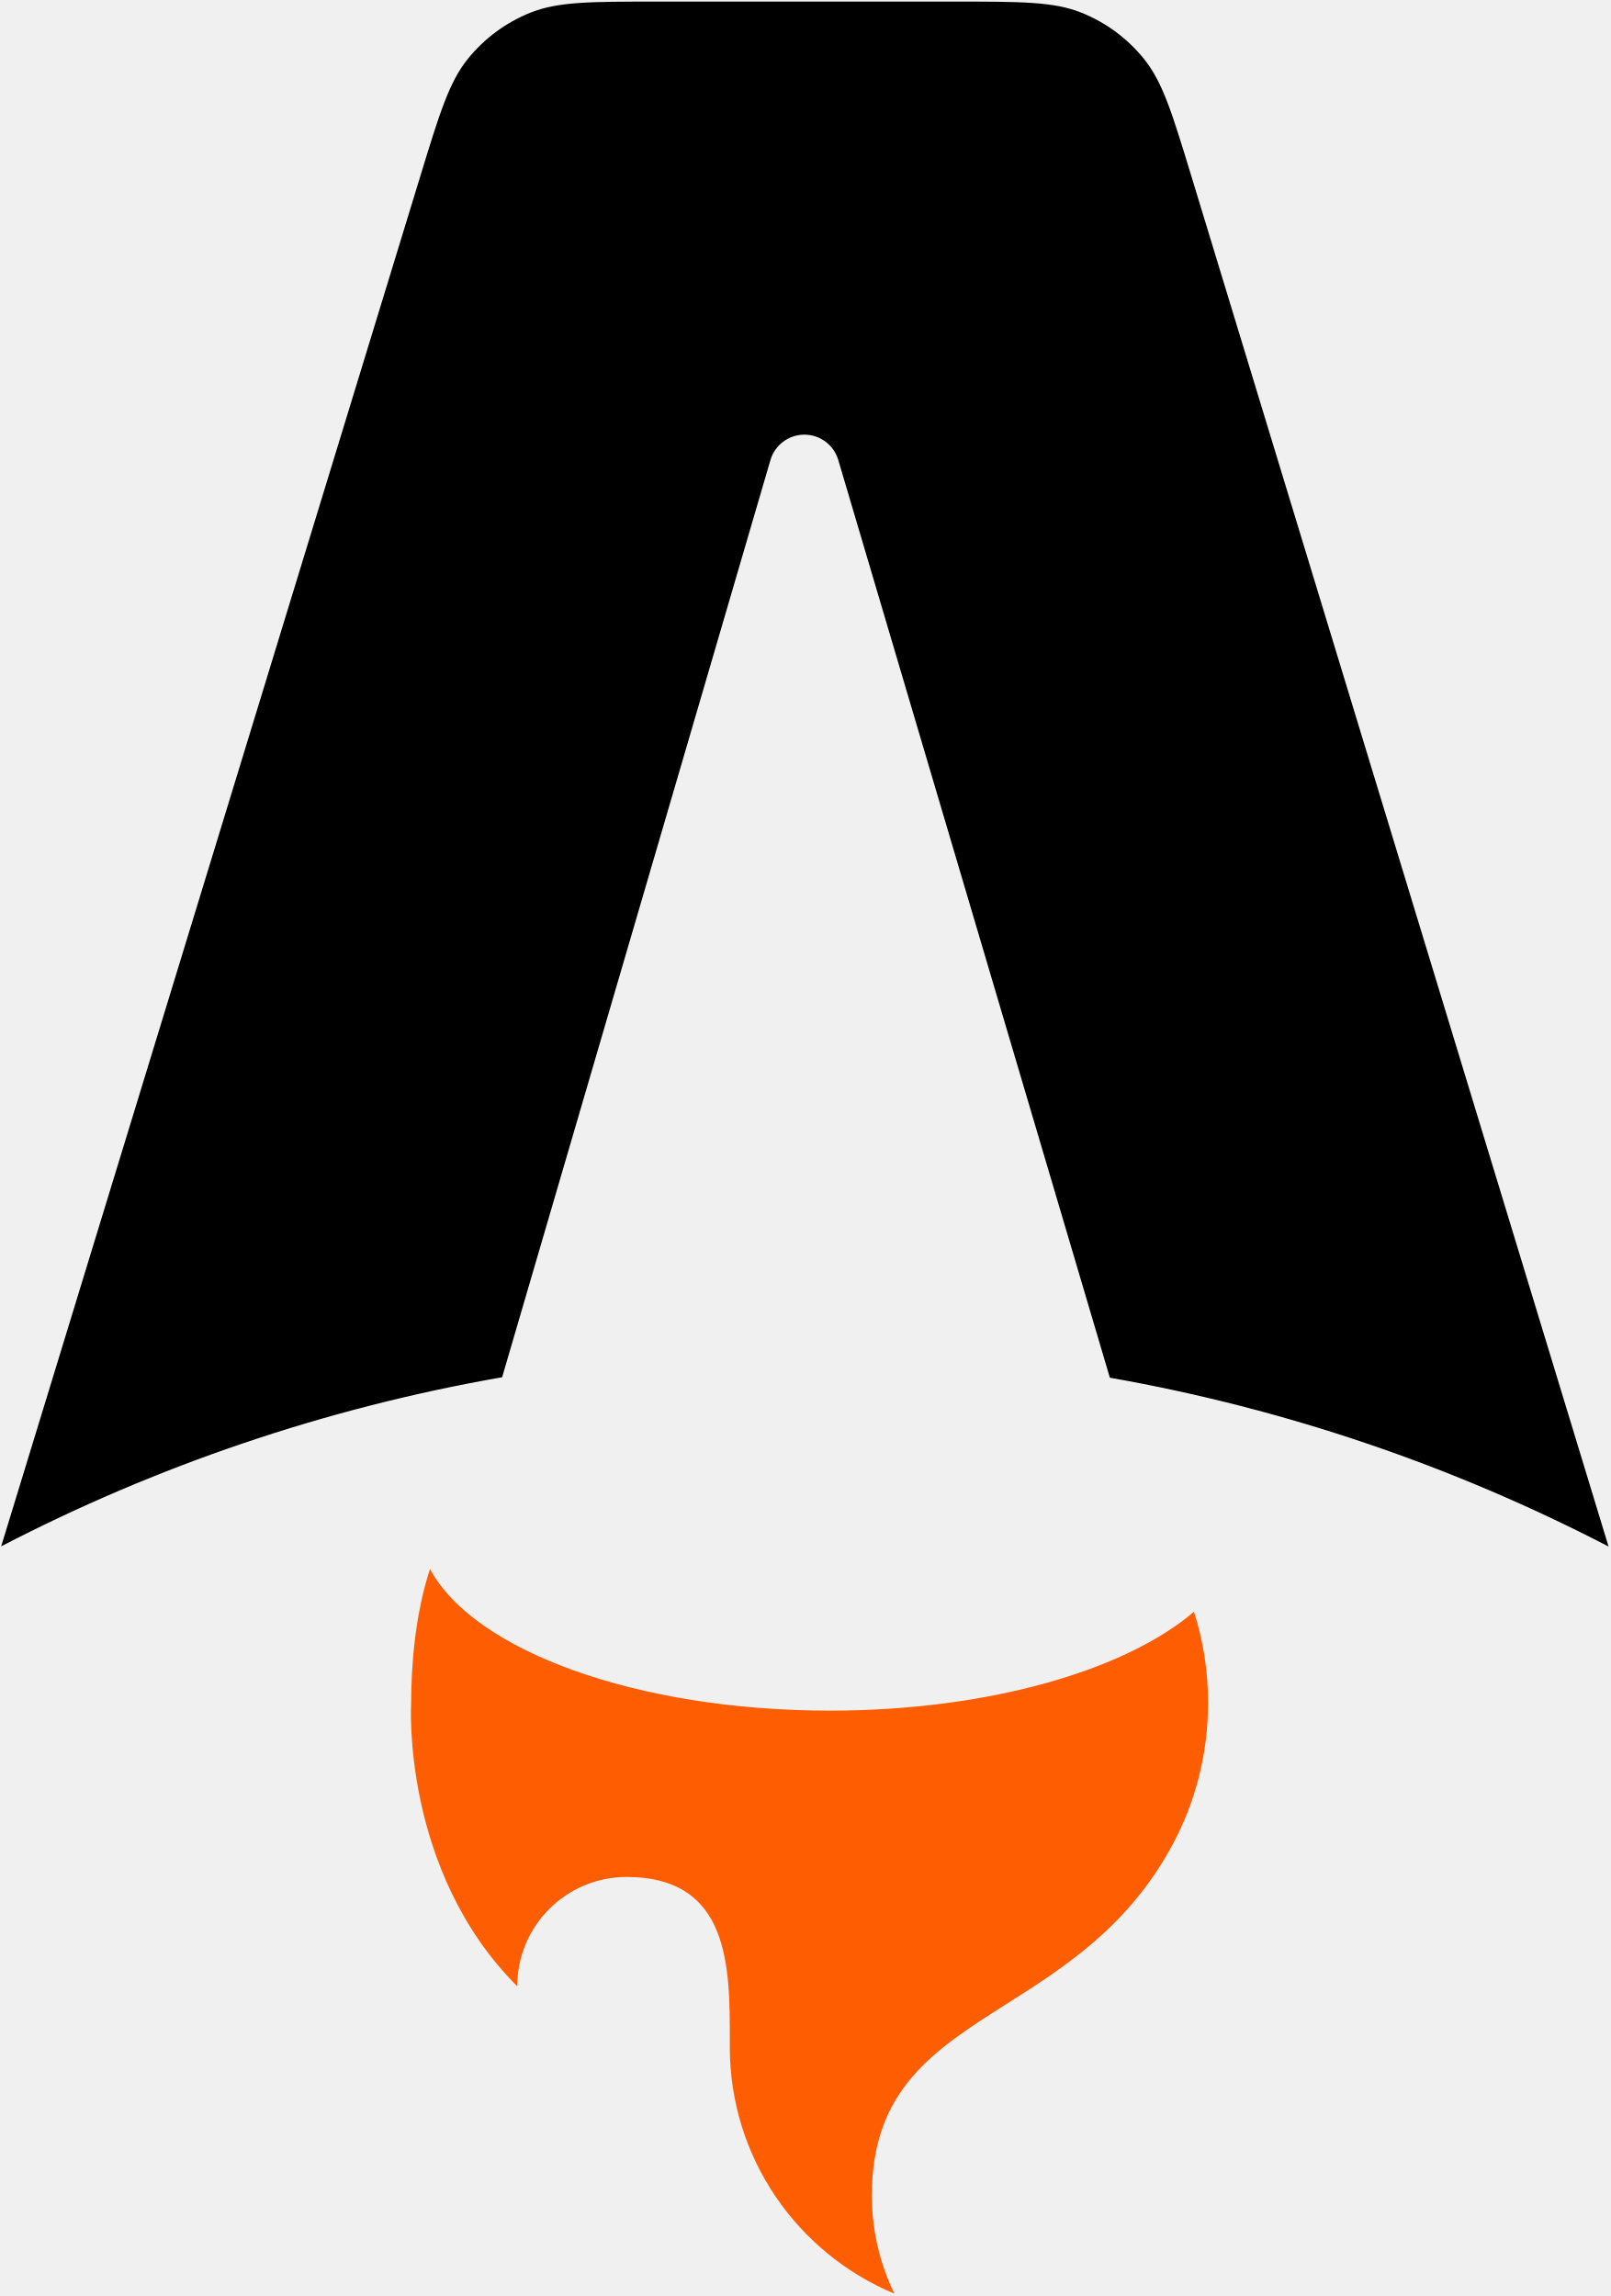
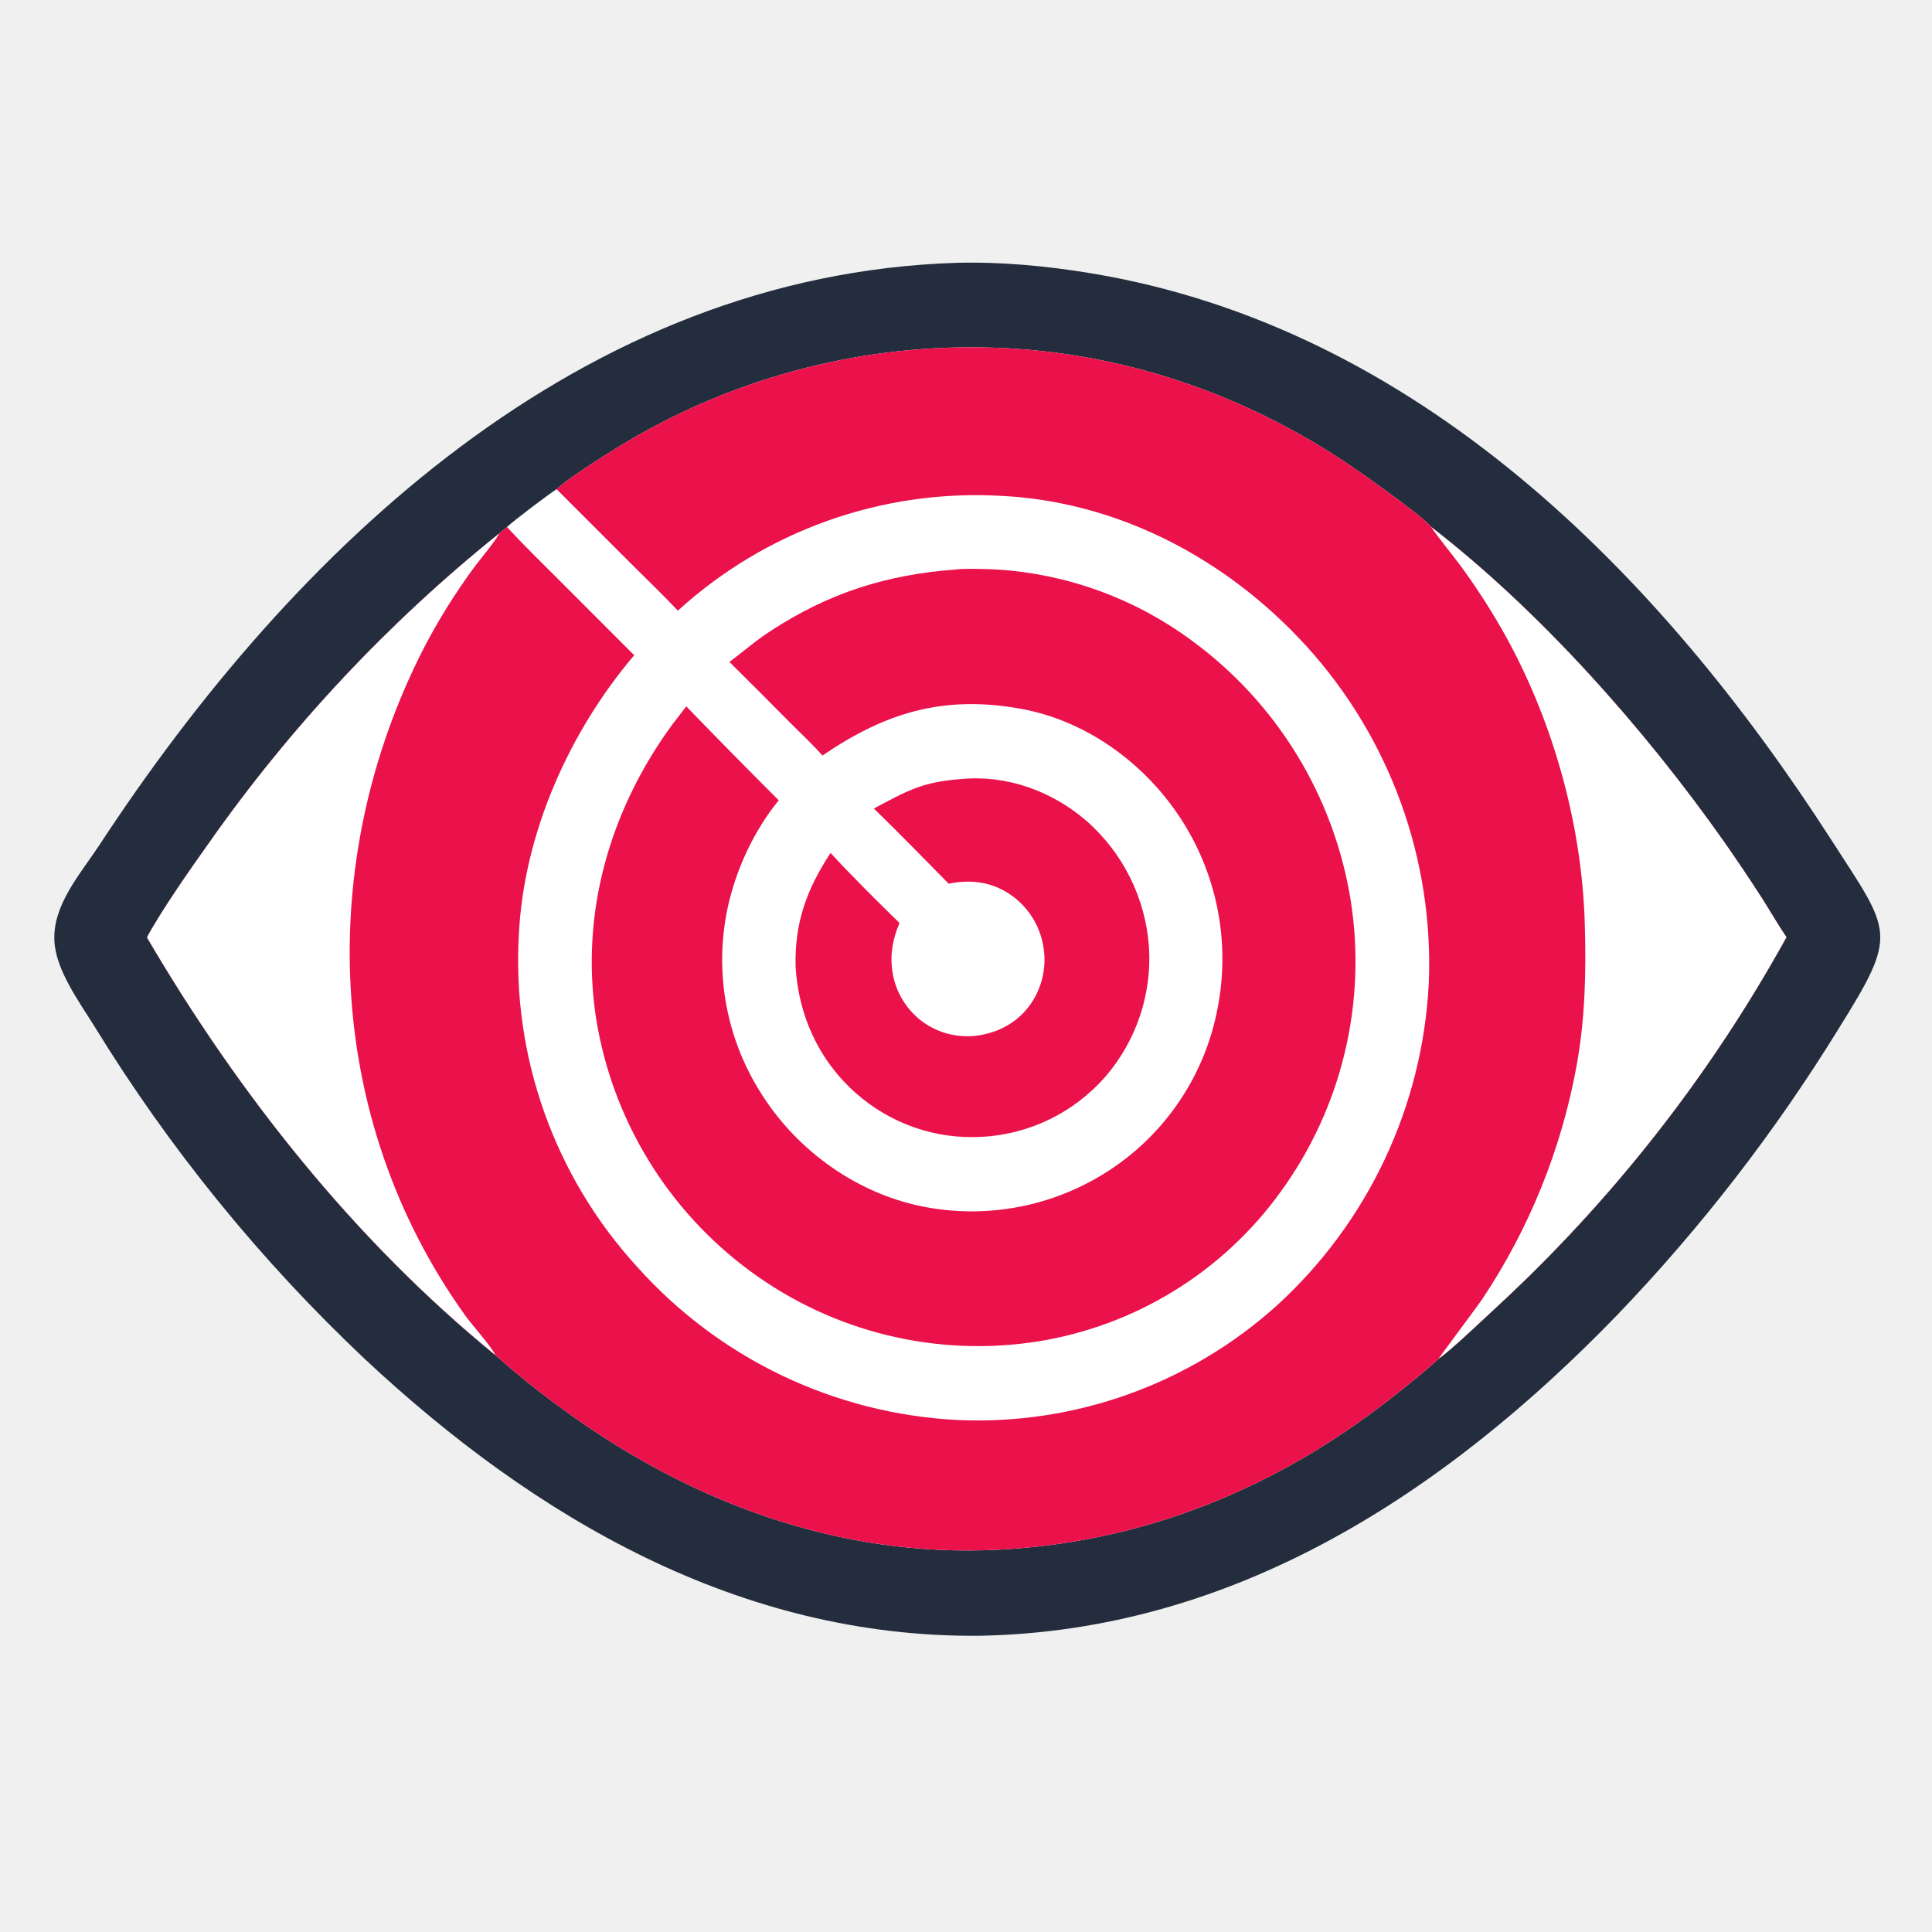
- <svg xmlns="http://www.w3.org/2000/svg" viewBox="0 0 627 894" fill="none">
-   <style>
-     #letter-a {
-       fill: black;
-     }
-     @media (prefers-color-scheme: dark) {
-       #letter-a {
-         fill: white;
-       }
-     }
-   </style>
-   <path id="letter-a" fill-rule="evenodd" clip-rule="evenodd" d="M445.433 22.983C452.722 32.032 456.439 44.243 463.873 68.665L626.281 602.176C566.234 571.026 500.957 548.56 432.115 536.439L326.371 179.099C324.641 173.252 319.27 169.241 313.173 169.241C307.06 169.241 301.68 173.273 299.963 179.14L195.5 536.259C126.338 548.325 60.763 570.832 0.459 602.095L163.664 68.541C171.121 44.162 174.85 31.972 182.14 22.939C188.575 14.965 196.946 8.772 206.454 4.95C217.224 0.622 229.971 0.622 255.466 0.622H372.034C397.562 0.622 410.326 0.622 421.106 4.96C430.622 8.789 438.998 14.995 445.433 22.983Z" />
-   <path fill-rule="evenodd" clip-rule="evenodd" d="M464.867 627.566C438.094 650.46 384.655 666.073 323.101 666.073C247.551 666.073 184.229 642.553 167.426 610.921C161.419 629.05 160.072 649.798 160.072 663.052C160.072 663.052 156.114 728.134 201.38 773.401C201.38 749.896 220.435 730.842 243.939 730.842C284.226 730.842 284.181 765.99 284.144 794.506C284.143 795.36 284.142 796.209 284.142 797.051C284.142 840.333 310.595 877.436 348.215 893.075C342.596 881.518 339.444 868.54 339.444 854.825C339.444 813.545 363.679 798.175 391.845 780.311C414.255 766.098 439.155 750.307 456.315 718.629C465.268 702.101 470.352 683.17 470.352 663.052C470.352 650.68 468.43 638.757 464.867 627.566Z" fill="#FF5D01" />
+ <svg xmlns="http://www.w3.org/2000/svg" width="100%" height="100%" viewBox="0 0 783 783" version="1.1" xml:space="preserve" style="fill-rule:evenodd;clip-rule:evenodd;stroke-linejoin:round;stroke-miterlimit:2;">
+   <g transform="matrix(1.53007,0,0,1.53007,0,0)">
+     <path d="M253.384,69.613C265.207,69.31 277.326,70.458 288.903,72.37C375.228,86.627 439.573,151.756 485.064,222.453C501.036,247.275 502.952,246.917 486.918,272.624C470.154,299.843 450.54,325.199 428.407,348.266C382.754,395.471 326.818,432.135 259.282,433.276C195.971,433.816 141.738,402.153 96.635,359.977C68.959,333.871 44.86,304.216 24.968,271.784C20.941,265.286 14.843,257.032 14.412,249.314C13.874,239.691 21.303,231.497 26.39,223.737C78.073,144.898 154.116,72.751 253.384,69.613Z" style="fill:rgb(36,45,61);fill-rule:nonzero;" />
+   </g>
+   <g transform="matrix(1.53007,0,0,1.53007,0,0)">
+     <path d="M147.433,129.58C150.196,126.912 159.957,120.715 163.451,118.585C192.563,100.627 226.22,91.407 260.421,92.021C296.852,92.637 331.553,104.738 361.172,125.749C364.106,127.83 377.427,137.246 379.05,139.569C407.91,161.813 435.786,193.323 456.631,222.936C460.136,227.939 463.541,233.013 466.843,238.153C468.897,241.393 471.05,245.119 473.171,248.249C452.966,284.848 427.004,317.959 396.283,346.313C392.948,349.379 384.473,357.498 381.076,359.874C377.286,363.374 372.833,366.901 368.774,370.098C338.373,394.043 303.412,408.448 264.596,410.473C222.095,412.691 182.354,397.817 148.387,372.752C142.433,368.434 136.701,363.817 131.214,358.919C93.893,328.485 63.184,289.674 38.941,248.304C42.505,241.562 50.701,229.812 55.266,223.426C76.912,192.589 102.8,164.96 132.165,141.356C132.316,141.174 134.007,139.821 134.304,139.578C135.891,138.03 145.713,130.612 147.433,129.58Z" style="fill:white;fill-rule:nonzero;" />
+   </g>
+   <g transform="matrix(1.53007,0,0,1.53007,0,0)">
+     <path d="M147.433,129.58C150.196,126.912 159.957,120.715 163.451,118.585C192.563,100.627 226.22,91.407 260.421,92.021C296.852,92.637 331.553,104.738 361.172,125.749C364.106,127.83 377.427,137.246 379.05,139.569C407.91,161.813 435.786,193.323 456.631,222.936C460.136,227.939 463.541,233.013 466.843,238.153C468.897,241.393 471.05,245.119 473.171,248.249C452.966,284.848 427.004,317.959 396.283,346.313C392.948,349.379 384.473,357.498 381.076,359.874C377.286,363.374 372.833,366.901 368.774,370.098C338.373,394.043 303.412,408.448 264.596,410.473C222.095,412.691 182.354,397.817 148.387,372.752C142.433,368.434 136.701,363.817 131.214,358.919C93.893,328.485 63.184,289.674 38.941,248.304C42.505,241.562 50.701,229.812 55.266,223.426C76.912,192.589 102.8,164.96 132.165,141.356C132.316,141.174 134.007,139.821 134.304,139.578C138.385,144.104 143.676,149.216 147.994,153.546L167.985,173.556C150.775,193.836 138.835,220.548 137.448,247.269C135.514,279.744 146.83,311.615 168.81,335.598C190.594,359.956 221.236,374.559 253.876,376.14C284.822,377.462 315.054,366.608 338.093,345.904C362.275,323.901 376.779,293.23 378.443,260.577C379.838,227.652 368.184,195.506 346.013,171.124C325.03,148.101 296.235,132.77 264.836,131.322C233.48,129.623 202.755,140.587 179.557,161.752C175.775,157.726 171.213,153.359 167.274,149.413L147.433,129.58Z" style="fill:rgb(235,17,75);fill-rule:nonzero;" />
+   </g>
+   <g transform="matrix(1.53007,0,0,1.53007,0,0)">
+     <path d="M132.165,141.356C131.905,142.474 126.746,148.696 125.686,150.148C120.642,156.969 116.145,164.178 112.239,171.708C83.31,228.156 85.912,296.387 123.198,348.401C125.213,351.213 129.963,356.384 131.214,358.919C93.893,328.485 63.184,289.674 38.941,248.304C42.505,241.562 50.701,229.812 55.266,223.426C76.912,192.589 102.8,164.96 132.165,141.356Z" style="fill:white;fill-rule:nonzero;" />
+   </g>
+   <g transform="matrix(1.53007,0,0,1.53007,0,0)">
+     <path d="M379.05,139.569C407.91,161.813 435.786,193.323 456.631,222.936C460.136,227.939 463.541,233.013 466.843,238.153C468.897,241.393 471.05,245.119 473.171,248.249C452.966,284.848 427.004,317.959 396.283,346.313C392.948,349.379 384.473,357.498 381.076,359.874C381.16,359.588 391.595,345.644 392.557,344.191C405.028,325.509 413.546,304.474 417.587,282.378C419.89,269.627 420.153,257.353 419.764,244.415C418.96,217.673 410.993,189.69 397.679,166.465C394.382,160.721 390.764,155.166 386.843,149.828C384.335,146.446 381.415,142.981 379.05,139.569Z" style="fill:white;fill-rule:nonzero;" />
+   </g>
+   <g transform="matrix(1.53007,0,0,1.53007,0,0)">
+     <path d="M253.162,150.856C255.368,150.513 262.134,150.721 264.47,150.877C282.866,152.097 300.531,158.545 315.387,169.461C338.099,185.973 353.34,210.812 357.774,238.539C362.059,265.725 355.366,293.5 339.167,315.749C323.858,336.923 300.767,351.151 274.97,355.304C248.11,359.555 220.667,352.867 198.773,336.736C176.887,320.656 162.204,296.611 157.898,269.796C153.588,241.901 161.539,214.469 178.102,191.886L181.779,187.099C189.869,195.468 198.034,203.764 206.274,211.985C199.667,220.042 194.885,230.425 192.708,240.593C189.06,257.86 192.49,275.869 202.231,290.587C211.619,305.023 226.883,315.898 243.792,319.455C261.133,323.075 279.201,319.628 293.991,309.879C308.846,300.109 319.118,284.745 322.469,267.284C326.02,249.487 322.314,231.01 312.175,215.958C302.498,201.596 287.304,190.747 270.178,187.699C249.794,184.071 234.459,188.786 217.835,200.133C215.943,197.86 211.622,193.772 209.367,191.504C204.009,186.085 198.623,180.694 193.209,175.331C197.008,172.507 199.998,169.81 204.099,167.132C219.581,157.018 234.911,152.179 253.162,150.856Z" style="fill:rgb(235,17,75);fill-rule:nonzero;" />
+   </g>
+   <g transform="matrix(1.53007,0,0,1.53007,0,0)">
+     <path d="M254.577,206.354C266.596,205.18 278.606,209.531 287.672,217.342C297.473,225.885 303.472,237.977 304.345,250.949C305.101,263.416 300.965,275.685 292.817,285.15C284.534,294.662 272.756,300.422 260.161,301.118C247.873,301.851 235.8,297.657 226.611,289.466C216.858,280.808 211.533,269.034 210.734,256.101C210.436,244.433 213.672,235.554 219.998,225.917C225.264,231.692 232.633,238.987 238.259,244.481C236.433,248.752 235.697,252.841 236.395,257.492C237.222,262.789 240.123,267.54 244.457,270.697C248.781,273.808 254.163,275.076 259.421,274.223C264.985,273.296 269.784,270.567 273.039,265.891C276.165,261.337 277.335,255.72 276.286,250.296C275.282,244.815 272.108,239.97 267.484,236.86C262.481,233.512 257.065,232.911 251.276,234.066C244.753,227.467 238.13,220.604 231.46,214.165C240.142,209.549 244.202,207.105 254.577,206.354Z" style="fill:rgb(235,17,75);fill-rule:nonzero;" />
+   </g>
</svg>
